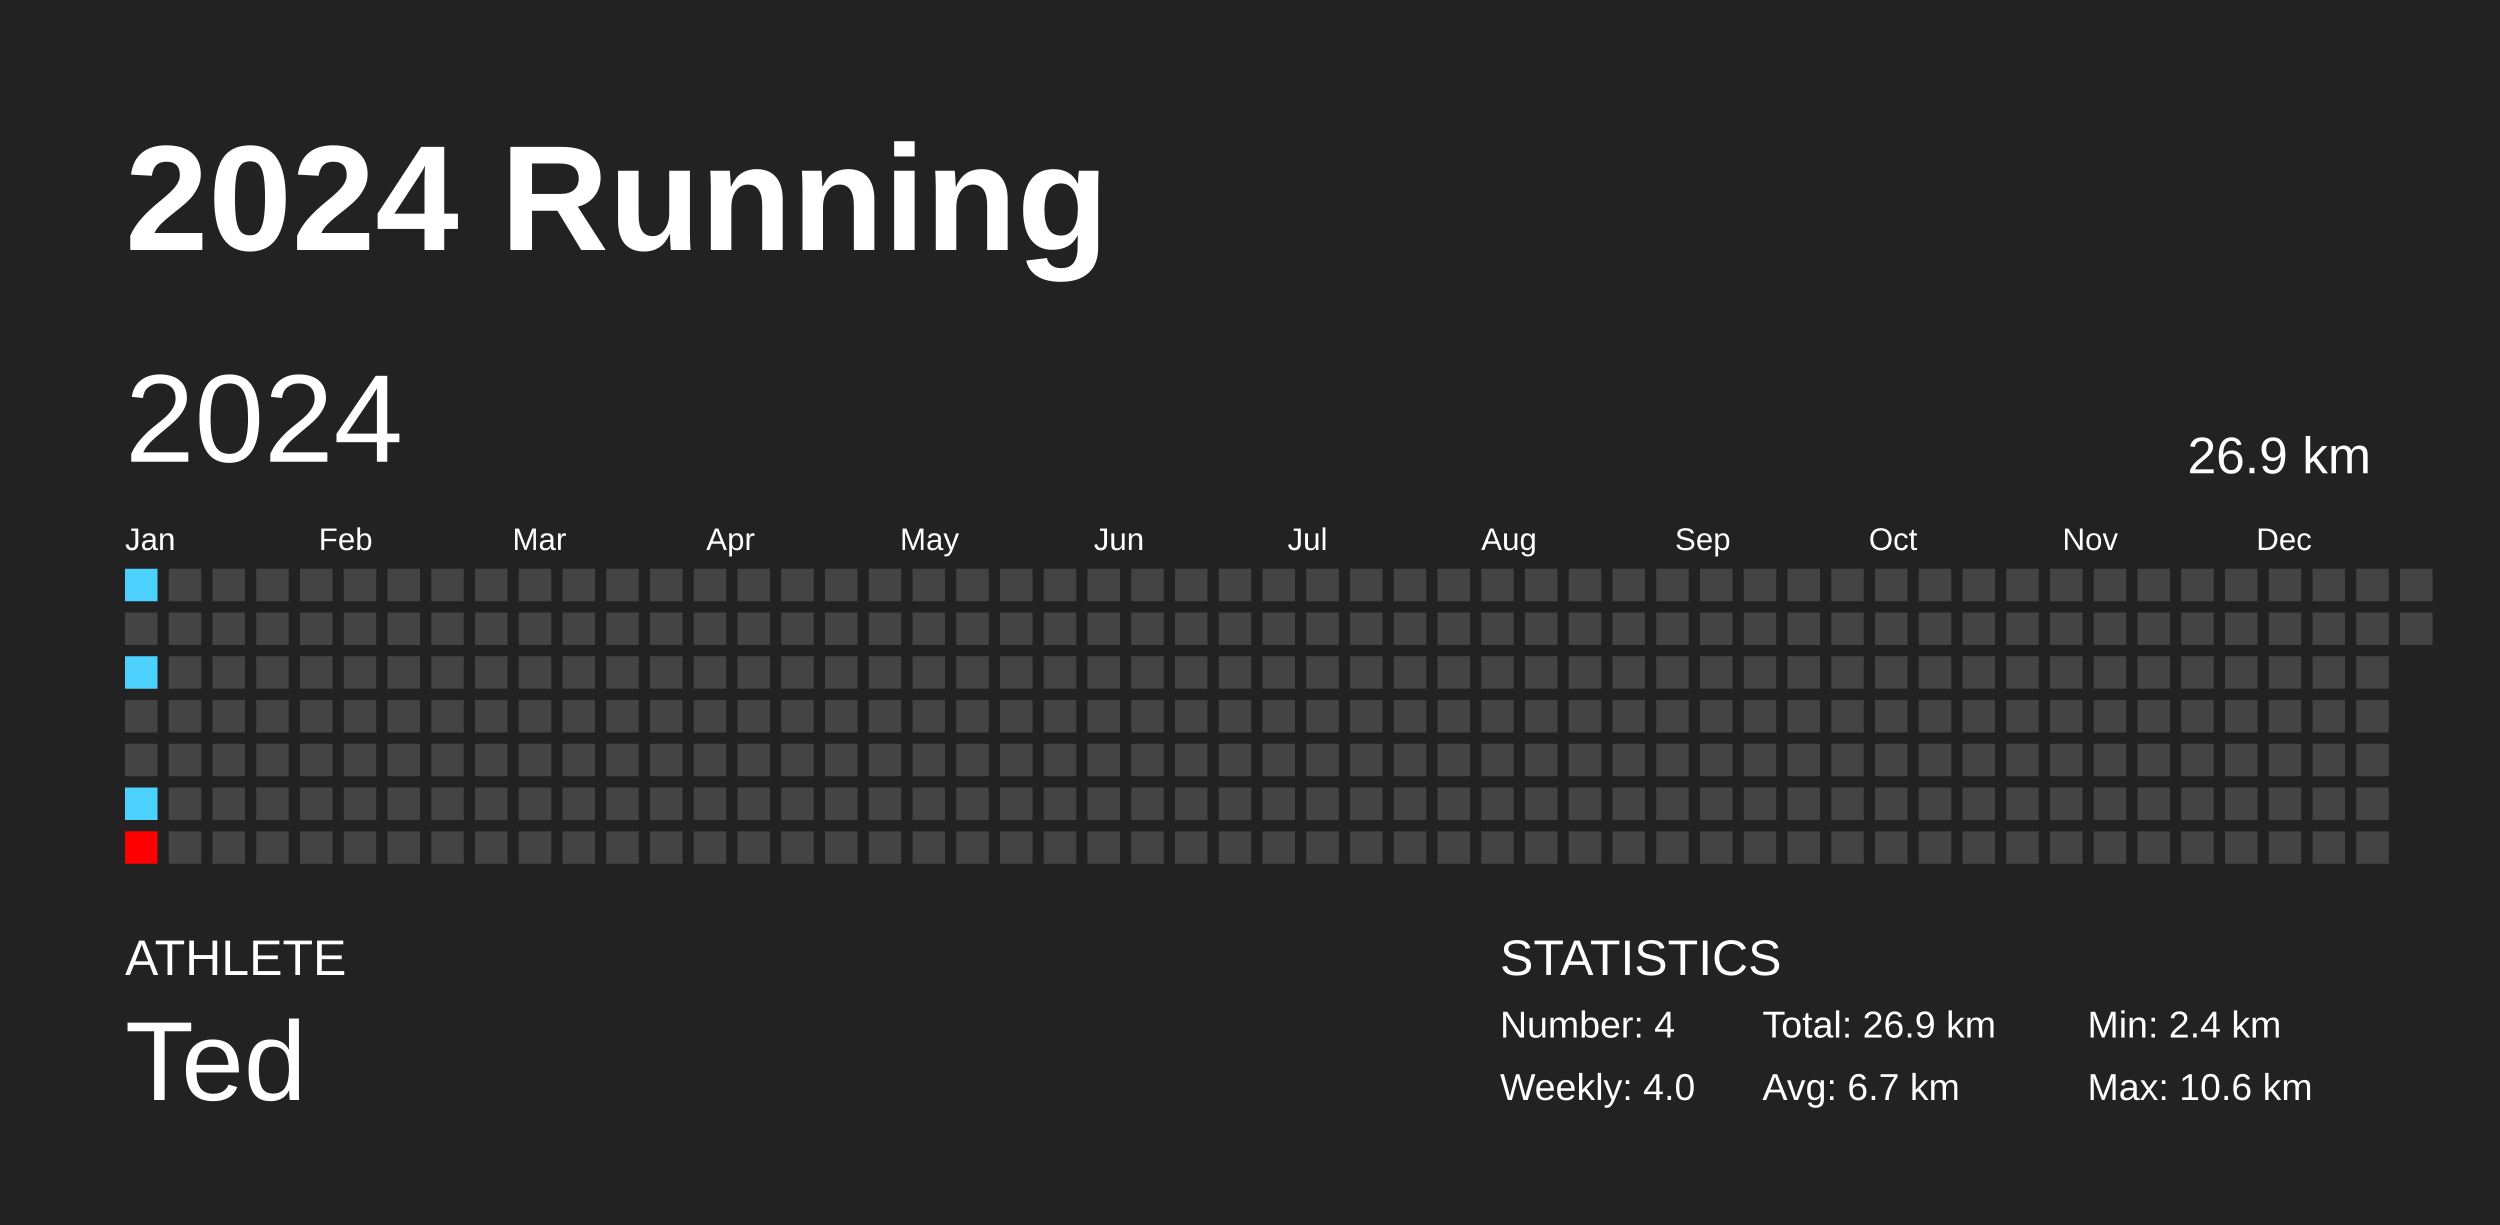
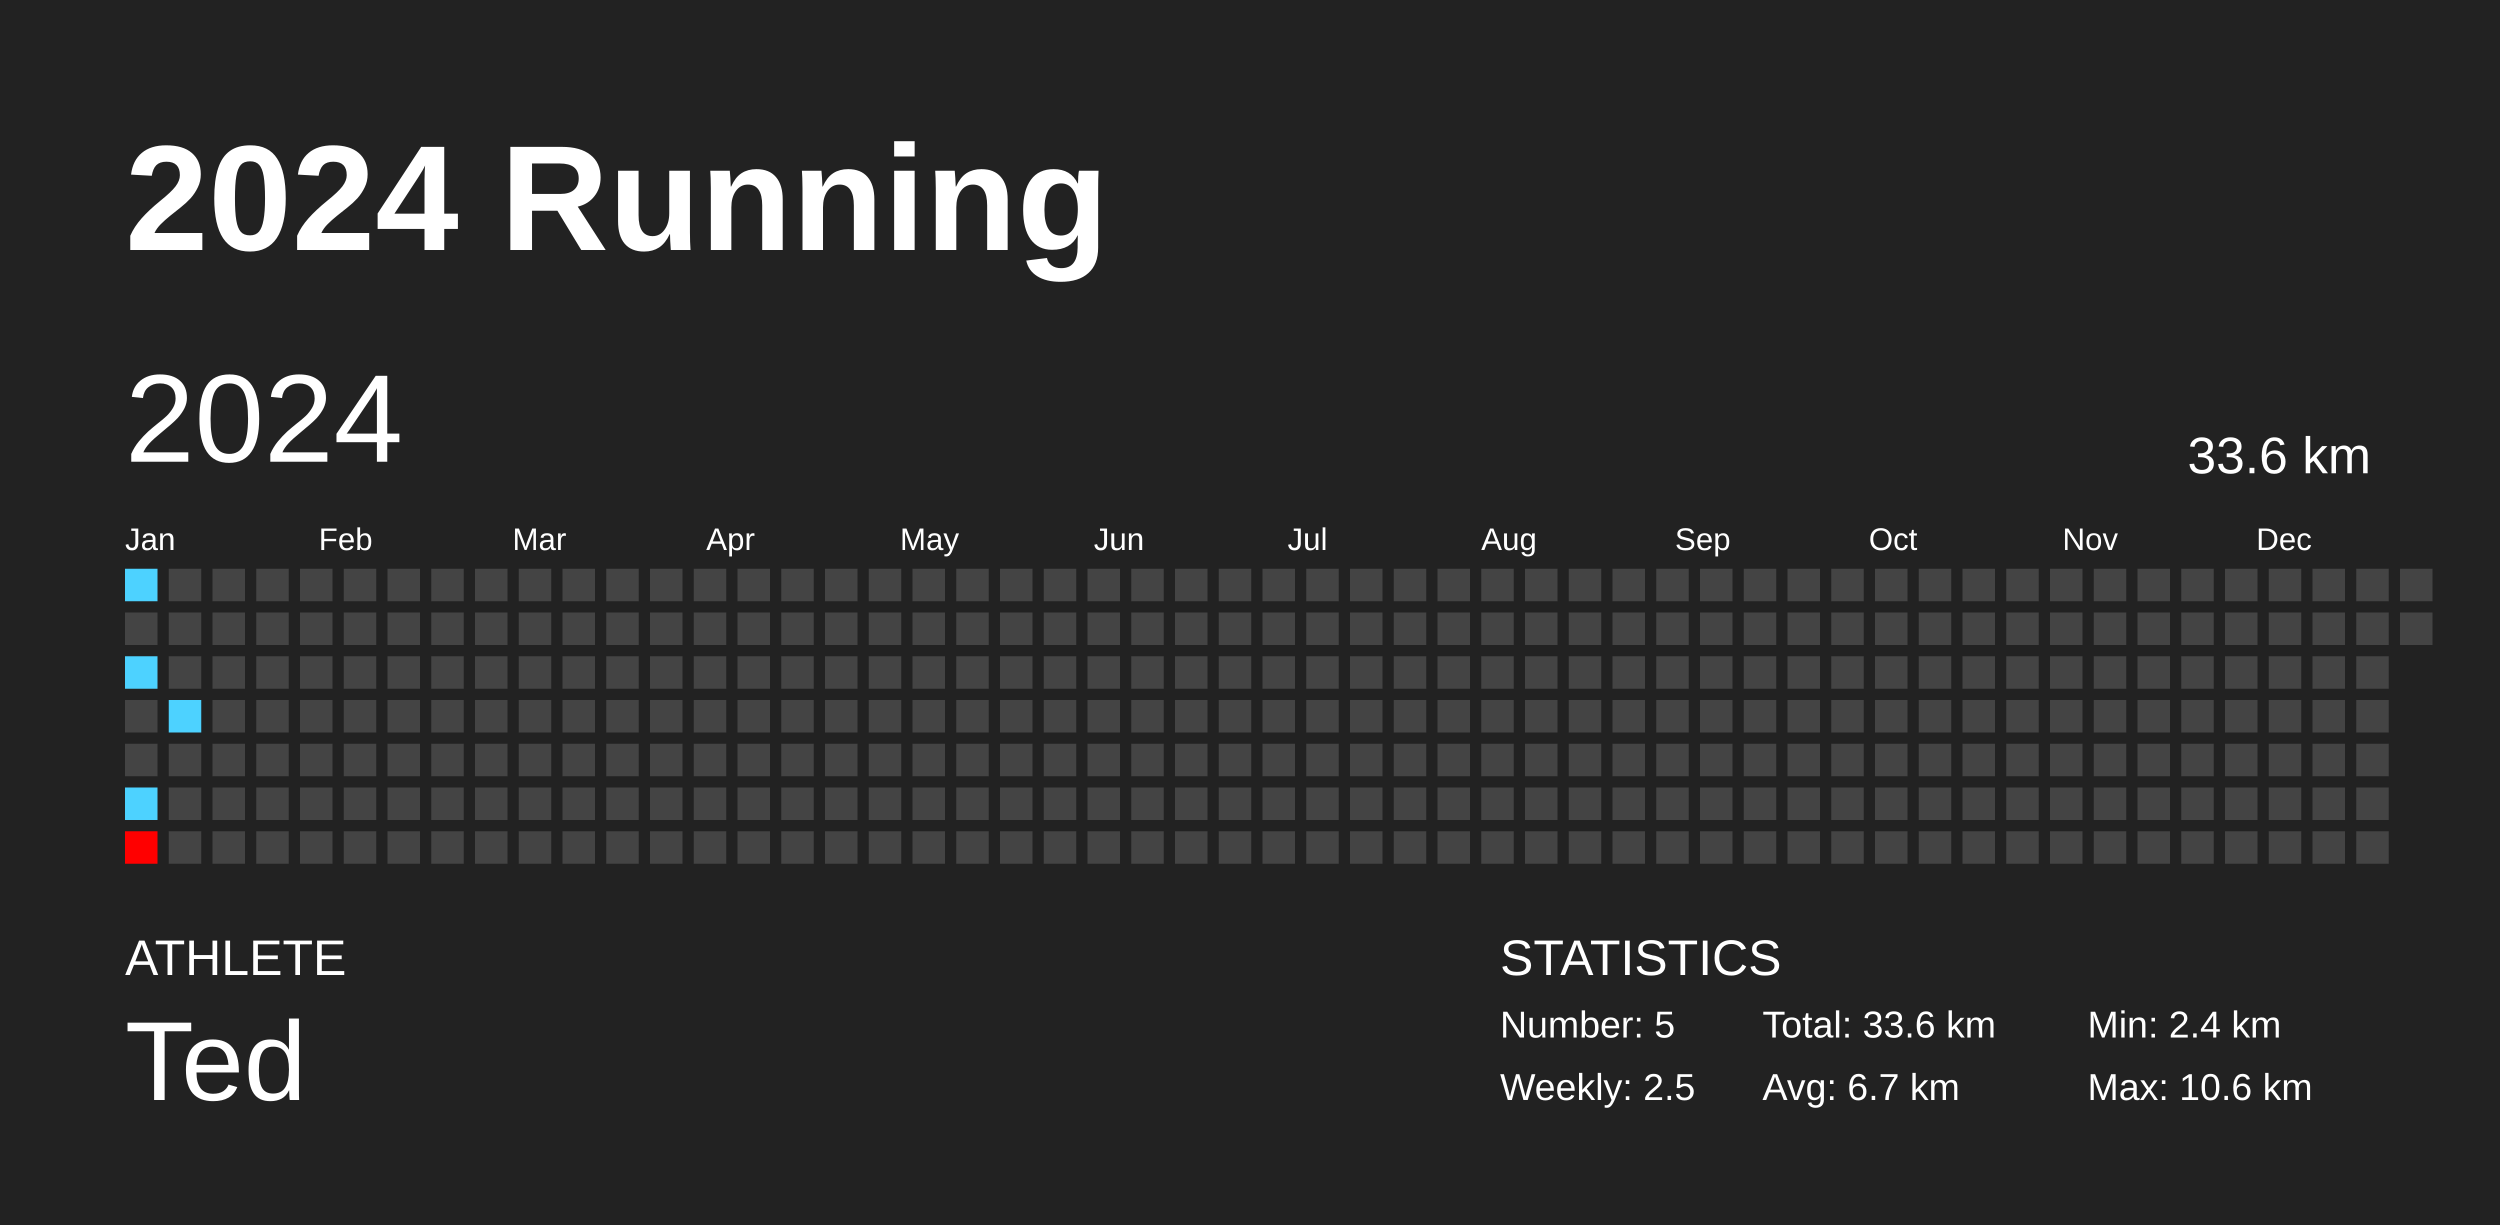
<svg xmlns="http://www.w3.org/2000/svg" baseProfile="full" height="98mm" version="1.1" viewBox="0,0,200,98" width="200mm">
  <defs />
  <rect fill="#222222" height="98" width="200" x="0" y="0" />
  <text fill="#FFFFFF" style="font-size:12px; font-family:Arial; font-weight:bold;" x="10" y="20">2024 Running</text>
  <text fill="#FFFFFF" style="font-size:4px; font-family:Arial" x="10" y="78">ATHLETE</text>
  <text fill="#FFFFFF" style="font-size:9px; font-family:Arial" x="10" y="88">Ted</text>
  <text fill="#FFFFFF" style="font-size:4px; font-family:Arial" x="120" y="78">STATISTICS</text>
-   <text fill="#FFFFFF" style="font-size:3px; font-family:Arial" x="120" y="83">Number: 4</text>
-   <text fill="#FFFFFF" style="font-size:3px; font-family:Arial" x="120" y="88">Weekly: 4.0</text>
-   <text fill="#FFFFFF" style="font-size:3px; font-family:Arial" x="141" y="83">Total: 26.9 km</text>
+   <text fill="#FFFFFF" style="font-size:3px; font-family:Arial" x="120" y="83">Number: 5</text>
+   <text fill="#FFFFFF" style="font-size:3px; font-family:Arial" x="120" y="88">Weekly: 2.5</text>
+   <text fill="#FFFFFF" style="font-size:3px; font-family:Arial" x="141" y="83">Total: 33.6 km</text>
  <text fill="#FFFFFF" style="font-size:3px; font-family:Arial" x="141" y="88">Avg: 6.7 km</text>
  <text fill="#FFFFFF" style="font-size:3px; font-family:Arial" x="167" y="83">Min: 2.4 km</text>
  <text fill="#FFFFFF" style="font-size:3px; font-family:Arial" x="167" y="88">Max: 10.6 km</text>
  <text dominant-baseline="hanging" fill="#FFFFFF" style="font-size:10.0px; font-family:Arial;" x="10" y="30">2024</text>
-   <text dominant-baseline="hanging" fill="#FFFFFF" style="font-size:4.125px; font-family:Arial;" x="175" y="35">26.9 km</text>
+   <text dominant-baseline="hanging" fill="#FFFFFF" style="font-size:4.125px; font-family:Arial;" x="175" y="35">33.6 km</text>
  <text fill="#FFFFFF" style="font-size:2.5px; font-family:Arial" x="10.0" y="44">Jan</text>
  <text fill="#FFFFFF" style="font-size:2.5px; font-family:Arial" x="25.5" y="44">Feb</text>
  <text fill="#FFFFFF" style="font-size:2.5px; font-family:Arial" x="41.0" y="44">Mar</text>
  <text fill="#FFFFFF" style="font-size:2.5px; font-family:Arial" x="56.5" y="44">Apr</text>
  <text fill="#FFFFFF" style="font-size:2.5px; font-family:Arial" x="72.0" y="44">May</text>
  <text fill="#FFFFFF" style="font-size:2.5px; font-family:Arial" x="87.5" y="44">Jun</text>
  <text fill="#FFFFFF" style="font-size:2.5px; font-family:Arial" x="103.0" y="44">Jul</text>
  <text fill="#FFFFFF" style="font-size:2.5px; font-family:Arial" x="118.5" y="44">Aug</text>
  <text fill="#FFFFFF" style="font-size:2.5px; font-family:Arial" x="134.0" y="44">Sep</text>
  <text fill="#FFFFFF" style="font-size:2.5px; font-family:Arial" x="149.5" y="44">Oct</text>
  <text fill="#FFFFFF" style="font-size:2.5px; font-family:Arial" x="165.0" y="44">Nov</text>
  <text fill="#FFFFFF" style="font-size:2.5px; font-family:Arial" x="180.5" y="44">Dec</text>
  <rect fill="#4dd2ff" height="2.6" width="2.6" x="10.0" y="45.5" />
  <rect fill="#444444" height="2.6" width="2.6" x="10.0" y="49.0" />
  <rect fill="#4dd2ff" height="2.6" width="2.6" x="10.0" y="52.5" />
  <rect fill="#444444" height="2.6" width="2.6" x="10.0" y="56.0" />
  <rect fill="#444444" height="2.6" width="2.6" x="10.0" y="59.5" />
  <rect fill="#4dd2ff" height="2.6" width="2.6" x="10.0" y="63.0" />
  <rect fill="#ff0000" height="2.6" width="2.6" x="10.0" y="66.5" />
  <rect fill="#444444" height="2.6" width="2.6" x="13.5" y="45.5" />
  <rect fill="#444444" height="2.6" width="2.6" x="13.5" y="49.0" />
  <rect fill="#444444" height="2.6" width="2.6" x="13.5" y="52.5" />
-   <rect fill="#444444" height="2.6" width="2.6" x="13.5" y="56.0" />
+   <rect fill="#4dd2ff" height="2.6" width="2.6" x="13.5" y="56.0" />
  <rect fill="#444444" height="2.6" width="2.6" x="13.5" y="59.5" />
  <rect fill="#444444" height="2.6" width="2.6" x="13.5" y="63.0" />
  <rect fill="#444444" height="2.6" width="2.6" x="13.5" y="66.5" />
  <rect fill="#444444" height="2.6" width="2.6" x="17.0" y="45.5" />
  <rect fill="#444444" height="2.6" width="2.6" x="17.0" y="49.0" />
  <rect fill="#444444" height="2.6" width="2.6" x="17.0" y="52.5" />
  <rect fill="#444444" height="2.6" width="2.6" x="17.0" y="56.0" />
  <rect fill="#444444" height="2.6" width="2.6" x="17.0" y="59.5" />
  <rect fill="#444444" height="2.6" width="2.6" x="17.0" y="63.0" />
  <rect fill="#444444" height="2.6" width="2.6" x="17.0" y="66.5" />
  <rect fill="#444444" height="2.6" width="2.6" x="20.5" y="45.5" />
  <rect fill="#444444" height="2.6" width="2.6" x="20.5" y="49.0" />
  <rect fill="#444444" height="2.6" width="2.6" x="20.5" y="52.5" />
  <rect fill="#444444" height="2.6" width="2.6" x="20.5" y="56.0" />
  <rect fill="#444444" height="2.6" width="2.6" x="20.5" y="59.5" />
  <rect fill="#444444" height="2.6" width="2.6" x="20.5" y="63.0" />
  <rect fill="#444444" height="2.6" width="2.6" x="20.5" y="66.5" />
  <rect fill="#444444" height="2.6" width="2.6" x="24.0" y="45.5" />
  <rect fill="#444444" height="2.6" width="2.6" x="24.0" y="49.0" />
  <rect fill="#444444" height="2.6" width="2.6" x="24.0" y="52.5" />
  <rect fill="#444444" height="2.6" width="2.6" x="24.0" y="56.0" />
  <rect fill="#444444" height="2.6" width="2.6" x="24.0" y="59.5" />
  <rect fill="#444444" height="2.6" width="2.6" x="24.0" y="63.0" />
  <rect fill="#444444" height="2.6" width="2.6" x="24.0" y="66.5" />
  <rect fill="#444444" height="2.6" width="2.6" x="27.5" y="45.5" />
  <rect fill="#444444" height="2.6" width="2.6" x="27.5" y="49.0" />
  <rect fill="#444444" height="2.6" width="2.6" x="27.5" y="52.5" />
  <rect fill="#444444" height="2.6" width="2.6" x="27.5" y="56.0" />
  <rect fill="#444444" height="2.6" width="2.6" x="27.5" y="59.5" />
  <rect fill="#444444" height="2.6" width="2.6" x="27.5" y="63.0" />
  <rect fill="#444444" height="2.6" width="2.6" x="27.5" y="66.5" />
  <rect fill="#444444" height="2.6" width="2.6" x="31.0" y="45.5" />
  <rect fill="#444444" height="2.6" width="2.6" x="31.0" y="49.0" />
  <rect fill="#444444" height="2.6" width="2.6" x="31.0" y="52.5" />
  <rect fill="#444444" height="2.6" width="2.6" x="31.0" y="56.0" />
  <rect fill="#444444" height="2.6" width="2.6" x="31.0" y="59.5" />
  <rect fill="#444444" height="2.6" width="2.6" x="31.0" y="63.0" />
  <rect fill="#444444" height="2.6" width="2.6" x="31.0" y="66.5" />
  <rect fill="#444444" height="2.6" width="2.6" x="34.5" y="45.5" />
  <rect fill="#444444" height="2.6" width="2.6" x="34.5" y="49.0" />
  <rect fill="#444444" height="2.6" width="2.6" x="34.5" y="52.5" />
  <rect fill="#444444" height="2.6" width="2.6" x="34.5" y="56.0" />
  <rect fill="#444444" height="2.6" width="2.6" x="34.5" y="59.5" />
  <rect fill="#444444" height="2.6" width="2.6" x="34.5" y="63.0" />
  <rect fill="#444444" height="2.6" width="2.6" x="34.5" y="66.5" />
  <rect fill="#444444" height="2.6" width="2.6" x="38.0" y="45.5" />
  <rect fill="#444444" height="2.6" width="2.6" x="38.0" y="49.0" />
  <rect fill="#444444" height="2.6" width="2.6" x="38.0" y="52.5" />
  <rect fill="#444444" height="2.6" width="2.6" x="38.0" y="56.0" />
  <rect fill="#444444" height="2.6" width="2.6" x="38.0" y="59.5" />
  <rect fill="#444444" height="2.6" width="2.6" x="38.0" y="63.0" />
  <rect fill="#444444" height="2.6" width="2.6" x="38.0" y="66.5" />
  <rect fill="#444444" height="2.6" width="2.6" x="41.5" y="45.5" />
  <rect fill="#444444" height="2.6" width="2.6" x="41.5" y="49.0" />
  <rect fill="#444444" height="2.6" width="2.6" x="41.5" y="52.5" />
  <rect fill="#444444" height="2.6" width="2.6" x="41.5" y="56.0" />
  <rect fill="#444444" height="2.6" width="2.6" x="41.5" y="59.5" />
  <rect fill="#444444" height="2.6" width="2.6" x="41.5" y="63.0" />
  <rect fill="#444444" height="2.6" width="2.6" x="41.5" y="66.5" />
  <rect fill="#444444" height="2.6" width="2.6" x="45.0" y="45.5" />
  <rect fill="#444444" height="2.6" width="2.6" x="45.0" y="49.0" />
  <rect fill="#444444" height="2.6" width="2.6" x="45.0" y="52.5" />
  <rect fill="#444444" height="2.6" width="2.6" x="45.0" y="56.0" />
  <rect fill="#444444" height="2.6" width="2.6" x="45.0" y="59.5" />
  <rect fill="#444444" height="2.6" width="2.6" x="45.0" y="63.0" />
  <rect fill="#444444" height="2.6" width="2.6" x="45.0" y="66.5" />
  <rect fill="#444444" height="2.6" width="2.6" x="48.5" y="45.5" />
  <rect fill="#444444" height="2.6" width="2.6" x="48.5" y="49.0" />
  <rect fill="#444444" height="2.6" width="2.6" x="48.5" y="52.5" />
  <rect fill="#444444" height="2.6" width="2.6" x="48.5" y="56.0" />
  <rect fill="#444444" height="2.6" width="2.6" x="48.5" y="59.5" />
  <rect fill="#444444" height="2.6" width="2.6" x="48.5" y="63.0" />
  <rect fill="#444444" height="2.6" width="2.6" x="48.5" y="66.5" />
  <rect fill="#444444" height="2.6" width="2.6" x="52.0" y="45.5" />
  <rect fill="#444444" height="2.6" width="2.6" x="52.0" y="49.0" />
  <rect fill="#444444" height="2.6" width="2.6" x="52.0" y="52.5" />
  <rect fill="#444444" height="2.6" width="2.6" x="52.0" y="56.0" />
  <rect fill="#444444" height="2.6" width="2.6" x="52.0" y="59.5" />
  <rect fill="#444444" height="2.6" width="2.6" x="52.0" y="63.0" />
  <rect fill="#444444" height="2.6" width="2.6" x="52.0" y="66.5" />
  <rect fill="#444444" height="2.6" width="2.6" x="55.5" y="45.5" />
  <rect fill="#444444" height="2.6" width="2.6" x="55.5" y="49.0" />
  <rect fill="#444444" height="2.6" width="2.6" x="55.5" y="52.5" />
  <rect fill="#444444" height="2.6" width="2.6" x="55.5" y="56.0" />
  <rect fill="#444444" height="2.6" width="2.6" x="55.5" y="59.5" />
  <rect fill="#444444" height="2.6" width="2.6" x="55.5" y="63.0" />
  <rect fill="#444444" height="2.6" width="2.6" x="55.5" y="66.5" />
  <rect fill="#444444" height="2.6" width="2.6" x="59.0" y="45.5" />
  <rect fill="#444444" height="2.6" width="2.6" x="59.0" y="49.0" />
  <rect fill="#444444" height="2.6" width="2.6" x="59.0" y="52.5" />
  <rect fill="#444444" height="2.6" width="2.6" x="59.0" y="56.0" />
  <rect fill="#444444" height="2.6" width="2.6" x="59.0" y="59.5" />
  <rect fill="#444444" height="2.6" width="2.6" x="59.0" y="63.0" />
  <rect fill="#444444" height="2.6" width="2.6" x="59.0" y="66.5" />
  <rect fill="#444444" height="2.6" width="2.6" x="62.5" y="45.5" />
  <rect fill="#444444" height="2.6" width="2.6" x="62.5" y="49.0" />
  <rect fill="#444444" height="2.6" width="2.6" x="62.5" y="52.5" />
  <rect fill="#444444" height="2.6" width="2.6" x="62.5" y="56.0" />
  <rect fill="#444444" height="2.6" width="2.6" x="62.5" y="59.5" />
  <rect fill="#444444" height="2.6" width="2.6" x="62.5" y="63.0" />
  <rect fill="#444444" height="2.6" width="2.6" x="62.5" y="66.5" />
  <rect fill="#444444" height="2.6" width="2.6" x="66.0" y="45.5" />
  <rect fill="#444444" height="2.6" width="2.6" x="66.0" y="49.0" />
  <rect fill="#444444" height="2.6" width="2.6" x="66.0" y="52.5" />
  <rect fill="#444444" height="2.6" width="2.6" x="66.0" y="56.0" />
  <rect fill="#444444" height="2.6" width="2.6" x="66.0" y="59.5" />
  <rect fill="#444444" height="2.6" width="2.6" x="66.0" y="63.0" />
  <rect fill="#444444" height="2.6" width="2.6" x="66.0" y="66.5" />
  <rect fill="#444444" height="2.6" width="2.6" x="69.5" y="45.5" />
  <rect fill="#444444" height="2.6" width="2.6" x="69.5" y="49.0" />
  <rect fill="#444444" height="2.6" width="2.6" x="69.5" y="52.5" />
  <rect fill="#444444" height="2.6" width="2.6" x="69.5" y="56.0" />
  <rect fill="#444444" height="2.6" width="2.6" x="69.5" y="59.5" />
  <rect fill="#444444" height="2.6" width="2.6" x="69.5" y="63.0" />
  <rect fill="#444444" height="2.6" width="2.6" x="69.5" y="66.5" />
  <rect fill="#444444" height="2.6" width="2.6" x="73.0" y="45.5" />
  <rect fill="#444444" height="2.6" width="2.6" x="73.0" y="49.0" />
  <rect fill="#444444" height="2.6" width="2.6" x="73.0" y="52.5" />
  <rect fill="#444444" height="2.6" width="2.6" x="73.0" y="56.0" />
  <rect fill="#444444" height="2.6" width="2.6" x="73.0" y="59.5" />
  <rect fill="#444444" height="2.6" width="2.6" x="73.0" y="63.0" />
  <rect fill="#444444" height="2.6" width="2.6" x="73.0" y="66.5" />
  <rect fill="#444444" height="2.6" width="2.6" x="76.5" y="45.5" />
  <rect fill="#444444" height="2.6" width="2.6" x="76.5" y="49.0" />
  <rect fill="#444444" height="2.6" width="2.6" x="76.5" y="52.5" />
  <rect fill="#444444" height="2.6" width="2.6" x="76.5" y="56.0" />
  <rect fill="#444444" height="2.6" width="2.6" x="76.5" y="59.5" />
  <rect fill="#444444" height="2.6" width="2.6" x="76.5" y="63.0" />
  <rect fill="#444444" height="2.6" width="2.6" x="76.5" y="66.5" />
  <rect fill="#444444" height="2.6" width="2.6" x="80.0" y="45.5" />
  <rect fill="#444444" height="2.6" width="2.6" x="80.0" y="49.0" />
  <rect fill="#444444" height="2.6" width="2.6" x="80.0" y="52.5" />
  <rect fill="#444444" height="2.6" width="2.6" x="80.0" y="56.0" />
  <rect fill="#444444" height="2.6" width="2.6" x="80.0" y="59.5" />
  <rect fill="#444444" height="2.6" width="2.6" x="80.0" y="63.0" />
  <rect fill="#444444" height="2.6" width="2.6" x="80.0" y="66.5" />
  <rect fill="#444444" height="2.6" width="2.6" x="83.5" y="45.5" />
  <rect fill="#444444" height="2.6" width="2.6" x="83.5" y="49.0" />
  <rect fill="#444444" height="2.6" width="2.6" x="83.5" y="52.5" />
  <rect fill="#444444" height="2.6" width="2.6" x="83.5" y="56.0" />
  <rect fill="#444444" height="2.6" width="2.6" x="83.5" y="59.5" />
  <rect fill="#444444" height="2.6" width="2.6" x="83.5" y="63.0" />
  <rect fill="#444444" height="2.6" width="2.6" x="83.5" y="66.5" />
  <rect fill="#444444" height="2.6" width="2.6" x="87.0" y="45.5" />
  <rect fill="#444444" height="2.6" width="2.6" x="87.0" y="49.0" />
  <rect fill="#444444" height="2.6" width="2.6" x="87.0" y="52.5" />
  <rect fill="#444444" height="2.6" width="2.6" x="87.0" y="56.0" />
  <rect fill="#444444" height="2.6" width="2.6" x="87.0" y="59.5" />
  <rect fill="#444444" height="2.6" width="2.6" x="87.0" y="63.0" />
  <rect fill="#444444" height="2.6" width="2.6" x="87.0" y="66.5" />
  <rect fill="#444444" height="2.6" width="2.6" x="90.5" y="45.5" />
  <rect fill="#444444" height="2.6" width="2.6" x="90.5" y="49.0" />
  <rect fill="#444444" height="2.6" width="2.6" x="90.5" y="52.5" />
  <rect fill="#444444" height="2.6" width="2.6" x="90.5" y="56.0" />
  <rect fill="#444444" height="2.6" width="2.6" x="90.5" y="59.5" />
  <rect fill="#444444" height="2.6" width="2.6" x="90.5" y="63.0" />
  <rect fill="#444444" height="2.6" width="2.6" x="90.5" y="66.5" />
  <rect fill="#444444" height="2.6" width="2.6" x="94.0" y="45.5" />
  <rect fill="#444444" height="2.6" width="2.6" x="94.0" y="49.0" />
  <rect fill="#444444" height="2.6" width="2.6" x="94.0" y="52.5" />
  <rect fill="#444444" height="2.6" width="2.6" x="94.0" y="56.0" />
  <rect fill="#444444" height="2.6" width="2.6" x="94.0" y="59.5" />
  <rect fill="#444444" height="2.6" width="2.6" x="94.0" y="63.0" />
  <rect fill="#444444" height="2.6" width="2.6" x="94.0" y="66.5" />
  <rect fill="#444444" height="2.6" width="2.6" x="97.5" y="45.5" />
  <rect fill="#444444" height="2.6" width="2.6" x="97.5" y="49.0" />
  <rect fill="#444444" height="2.6" width="2.6" x="97.5" y="52.5" />
  <rect fill="#444444" height="2.6" width="2.6" x="97.5" y="56.0" />
  <rect fill="#444444" height="2.6" width="2.6" x="97.5" y="59.5" />
  <rect fill="#444444" height="2.6" width="2.6" x="97.5" y="63.0" />
  <rect fill="#444444" height="2.6" width="2.6" x="97.5" y="66.5" />
  <rect fill="#444444" height="2.6" width="2.6" x="101.0" y="45.5" />
  <rect fill="#444444" height="2.6" width="2.6" x="101.0" y="49.0" />
  <rect fill="#444444" height="2.6" width="2.6" x="101.0" y="52.5" />
  <rect fill="#444444" height="2.6" width="2.6" x="101.0" y="56.0" />
  <rect fill="#444444" height="2.6" width="2.6" x="101.0" y="59.5" />
  <rect fill="#444444" height="2.6" width="2.6" x="101.0" y="63.0" />
  <rect fill="#444444" height="2.6" width="2.6" x="101.0" y="66.5" />
  <rect fill="#444444" height="2.6" width="2.6" x="104.5" y="45.5" />
  <rect fill="#444444" height="2.6" width="2.6" x="104.5" y="49.0" />
  <rect fill="#444444" height="2.6" width="2.6" x="104.5" y="52.5" />
  <rect fill="#444444" height="2.6" width="2.6" x="104.5" y="56.0" />
  <rect fill="#444444" height="2.6" width="2.6" x="104.5" y="59.5" />
  <rect fill="#444444" height="2.6" width="2.6" x="104.5" y="63.0" />
  <rect fill="#444444" height="2.6" width="2.6" x="104.5" y="66.5" />
  <rect fill="#444444" height="2.6" width="2.6" x="108.0" y="45.5" />
  <rect fill="#444444" height="2.6" width="2.6" x="108.0" y="49.0" />
  <rect fill="#444444" height="2.6" width="2.6" x="108.0" y="52.5" />
  <rect fill="#444444" height="2.6" width="2.6" x="108.0" y="56.0" />
  <rect fill="#444444" height="2.6" width="2.6" x="108.0" y="59.5" />
  <rect fill="#444444" height="2.6" width="2.6" x="108.0" y="63.0" />
  <rect fill="#444444" height="2.6" width="2.6" x="108.0" y="66.5" />
  <rect fill="#444444" height="2.6" width="2.6" x="111.5" y="45.5" />
  <rect fill="#444444" height="2.6" width="2.6" x="111.5" y="49.0" />
  <rect fill="#444444" height="2.6" width="2.6" x="111.5" y="52.5" />
  <rect fill="#444444" height="2.6" width="2.6" x="111.5" y="56.0" />
  <rect fill="#444444" height="2.6" width="2.6" x="111.5" y="59.5" />
  <rect fill="#444444" height="2.6" width="2.6" x="111.5" y="63.0" />
  <rect fill="#444444" height="2.6" width="2.6" x="111.5" y="66.5" />
  <rect fill="#444444" height="2.6" width="2.6" x="115.0" y="45.5" />
  <rect fill="#444444" height="2.6" width="2.6" x="115.0" y="49.0" />
  <rect fill="#444444" height="2.6" width="2.6" x="115.0" y="52.5" />
  <rect fill="#444444" height="2.6" width="2.6" x="115.0" y="56.0" />
  <rect fill="#444444" height="2.6" width="2.6" x="115.0" y="59.5" />
  <rect fill="#444444" height="2.6" width="2.6" x="115.0" y="63.0" />
  <rect fill="#444444" height="2.6" width="2.6" x="115.0" y="66.5" />
  <rect fill="#444444" height="2.6" width="2.6" x="118.5" y="45.5" />
  <rect fill="#444444" height="2.6" width="2.6" x="118.5" y="49.0" />
  <rect fill="#444444" height="2.6" width="2.6" x="118.5" y="52.5" />
  <rect fill="#444444" height="2.6" width="2.6" x="118.5" y="56.0" />
  <rect fill="#444444" height="2.6" width="2.6" x="118.5" y="59.5" />
  <rect fill="#444444" height="2.6" width="2.6" x="118.5" y="63.0" />
  <rect fill="#444444" height="2.6" width="2.6" x="118.5" y="66.5" />
  <rect fill="#444444" height="2.6" width="2.6" x="122.0" y="45.5" />
  <rect fill="#444444" height="2.6" width="2.6" x="122.0" y="49.0" />
  <rect fill="#444444" height="2.6" width="2.6" x="122.0" y="52.5" />
  <rect fill="#444444" height="2.6" width="2.6" x="122.0" y="56.0" />
  <rect fill="#444444" height="2.6" width="2.6" x="122.0" y="59.5" />
  <rect fill="#444444" height="2.6" width="2.6" x="122.0" y="63.0" />
  <rect fill="#444444" height="2.6" width="2.6" x="122.0" y="66.5" />
  <rect fill="#444444" height="2.6" width="2.6" x="125.5" y="45.5" />
  <rect fill="#444444" height="2.6" width="2.6" x="125.5" y="49.0" />
  <rect fill="#444444" height="2.6" width="2.6" x="125.5" y="52.5" />
  <rect fill="#444444" height="2.6" width="2.6" x="125.5" y="56.0" />
  <rect fill="#444444" height="2.6" width="2.6" x="125.5" y="59.5" />
  <rect fill="#444444" height="2.6" width="2.6" x="125.5" y="63.0" />
  <rect fill="#444444" height="2.6" width="2.6" x="125.5" y="66.5" />
  <rect fill="#444444" height="2.6" width="2.6" x="129.0" y="45.5" />
  <rect fill="#444444" height="2.6" width="2.6" x="129.0" y="49.0" />
  <rect fill="#444444" height="2.6" width="2.6" x="129.0" y="52.5" />
  <rect fill="#444444" height="2.6" width="2.6" x="129.0" y="56.0" />
  <rect fill="#444444" height="2.6" width="2.6" x="129.0" y="59.5" />
  <rect fill="#444444" height="2.6" width="2.6" x="129.0" y="63.0" />
  <rect fill="#444444" height="2.6" width="2.6" x="129.0" y="66.5" />
  <rect fill="#444444" height="2.6" width="2.6" x="132.5" y="45.5" />
  <rect fill="#444444" height="2.6" width="2.6" x="132.5" y="49.0" />
  <rect fill="#444444" height="2.6" width="2.6" x="132.5" y="52.5" />
  <rect fill="#444444" height="2.6" width="2.6" x="132.5" y="56.0" />
  <rect fill="#444444" height="2.6" width="2.6" x="132.5" y="59.5" />
  <rect fill="#444444" height="2.6" width="2.6" x="132.5" y="63.0" />
  <rect fill="#444444" height="2.6" width="2.6" x="132.5" y="66.5" />
  <rect fill="#444444" height="2.6" width="2.6" x="136.0" y="45.5" />
  <rect fill="#444444" height="2.6" width="2.6" x="136.0" y="49.0" />
  <rect fill="#444444" height="2.6" width="2.6" x="136.0" y="52.5" />
  <rect fill="#444444" height="2.6" width="2.6" x="136.0" y="56.0" />
  <rect fill="#444444" height="2.6" width="2.6" x="136.0" y="59.5" />
  <rect fill="#444444" height="2.6" width="2.6" x="136.0" y="63.0" />
  <rect fill="#444444" height="2.6" width="2.6" x="136.0" y="66.5" />
  <rect fill="#444444" height="2.6" width="2.6" x="139.5" y="45.5" />
  <rect fill="#444444" height="2.6" width="2.6" x="139.5" y="49.0" />
  <rect fill="#444444" height="2.6" width="2.6" x="139.5" y="52.5" />
  <rect fill="#444444" height="2.6" width="2.6" x="139.5" y="56.0" />
  <rect fill="#444444" height="2.6" width="2.6" x="139.5" y="59.5" />
  <rect fill="#444444" height="2.6" width="2.6" x="139.5" y="63.0" />
  <rect fill="#444444" height="2.6" width="2.6" x="139.5" y="66.5" />
  <rect fill="#444444" height="2.6" width="2.6" x="143.0" y="45.5" />
  <rect fill="#444444" height="2.6" width="2.6" x="143.0" y="49.0" />
  <rect fill="#444444" height="2.6" width="2.6" x="143.0" y="52.5" />
  <rect fill="#444444" height="2.6" width="2.6" x="143.0" y="56.0" />
  <rect fill="#444444" height="2.6" width="2.6" x="143.0" y="59.5" />
  <rect fill="#444444" height="2.6" width="2.6" x="143.0" y="63.0" />
  <rect fill="#444444" height="2.6" width="2.6" x="143.0" y="66.5" />
  <rect fill="#444444" height="2.6" width="2.6" x="146.5" y="45.5" />
  <rect fill="#444444" height="2.6" width="2.6" x="146.5" y="49.0" />
  <rect fill="#444444" height="2.6" width="2.6" x="146.5" y="52.5" />
  <rect fill="#444444" height="2.6" width="2.6" x="146.5" y="56.0" />
  <rect fill="#444444" height="2.6" width="2.6" x="146.5" y="59.5" />
  <rect fill="#444444" height="2.6" width="2.6" x="146.5" y="63.0" />
  <rect fill="#444444" height="2.6" width="2.6" x="146.5" y="66.5" />
  <rect fill="#444444" height="2.6" width="2.6" x="150.0" y="45.5" />
  <rect fill="#444444" height="2.6" width="2.6" x="150.0" y="49.0" />
  <rect fill="#444444" height="2.6" width="2.6" x="150.0" y="52.5" />
  <rect fill="#444444" height="2.6" width="2.6" x="150.0" y="56.0" />
  <rect fill="#444444" height="2.6" width="2.6" x="150.0" y="59.5" />
  <rect fill="#444444" height="2.6" width="2.6" x="150.0" y="63.0" />
  <rect fill="#444444" height="2.6" width="2.6" x="150.0" y="66.5" />
  <rect fill="#444444" height="2.6" width="2.6" x="153.5" y="45.5" />
  <rect fill="#444444" height="2.6" width="2.6" x="153.5" y="49.0" />
  <rect fill="#444444" height="2.6" width="2.6" x="153.5" y="52.5" />
  <rect fill="#444444" height="2.6" width="2.6" x="153.5" y="56.0" />
  <rect fill="#444444" height="2.6" width="2.6" x="153.5" y="59.5" />
  <rect fill="#444444" height="2.6" width="2.6" x="153.5" y="63.0" />
  <rect fill="#444444" height="2.6" width="2.6" x="153.5" y="66.5" />
  <rect fill="#444444" height="2.6" width="2.6" x="157.0" y="45.5" />
  <rect fill="#444444" height="2.6" width="2.6" x="157.0" y="49.0" />
  <rect fill="#444444" height="2.6" width="2.6" x="157.0" y="52.5" />
  <rect fill="#444444" height="2.6" width="2.6" x="157.0" y="56.0" />
  <rect fill="#444444" height="2.6" width="2.6" x="157.0" y="59.5" />
  <rect fill="#444444" height="2.6" width="2.6" x="157.0" y="63.0" />
  <rect fill="#444444" height="2.6" width="2.6" x="157.0" y="66.5" />
  <rect fill="#444444" height="2.6" width="2.6" x="160.5" y="45.5" />
  <rect fill="#444444" height="2.6" width="2.6" x="160.5" y="49.0" />
  <rect fill="#444444" height="2.6" width="2.6" x="160.5" y="52.5" />
  <rect fill="#444444" height="2.6" width="2.6" x="160.5" y="56.0" />
  <rect fill="#444444" height="2.6" width="2.6" x="160.5" y="59.5" />
  <rect fill="#444444" height="2.6" width="2.6" x="160.5" y="63.0" />
  <rect fill="#444444" height="2.6" width="2.6" x="160.5" y="66.5" />
  <rect fill="#444444" height="2.6" width="2.6" x="164.0" y="45.5" />
  <rect fill="#444444" height="2.6" width="2.6" x="164.0" y="49.0" />
  <rect fill="#444444" height="2.6" width="2.6" x="164.0" y="52.5" />
  <rect fill="#444444" height="2.6" width="2.6" x="164.0" y="56.0" />
  <rect fill="#444444" height="2.6" width="2.6" x="164.0" y="59.5" />
  <rect fill="#444444" height="2.6" width="2.6" x="164.0" y="63.0" />
  <rect fill="#444444" height="2.6" width="2.6" x="164.0" y="66.5" />
  <rect fill="#444444" height="2.6" width="2.6" x="167.5" y="45.5" />
  <rect fill="#444444" height="2.6" width="2.6" x="167.5" y="49.0" />
  <rect fill="#444444" height="2.6" width="2.6" x="167.5" y="52.5" />
  <rect fill="#444444" height="2.6" width="2.6" x="167.5" y="56.0" />
  <rect fill="#444444" height="2.6" width="2.6" x="167.5" y="59.5" />
  <rect fill="#444444" height="2.6" width="2.6" x="167.5" y="63.0" />
  <rect fill="#444444" height="2.6" width="2.6" x="167.5" y="66.5" />
  <rect fill="#444444" height="2.6" width="2.6" x="171.0" y="45.5" />
  <rect fill="#444444" height="2.6" width="2.6" x="171.0" y="49.0" />
  <rect fill="#444444" height="2.6" width="2.6" x="171.0" y="52.5" />
  <rect fill="#444444" height="2.6" width="2.6" x="171.0" y="56.0" />
  <rect fill="#444444" height="2.6" width="2.6" x="171.0" y="59.5" />
  <rect fill="#444444" height="2.6" width="2.6" x="171.0" y="63.0" />
  <rect fill="#444444" height="2.6" width="2.6" x="171.0" y="66.5" />
  <rect fill="#444444" height="2.6" width="2.6" x="174.5" y="45.5" />
  <rect fill="#444444" height="2.6" width="2.6" x="174.5" y="49.0" />
  <rect fill="#444444" height="2.6" width="2.6" x="174.5" y="52.5" />
  <rect fill="#444444" height="2.6" width="2.6" x="174.5" y="56.0" />
  <rect fill="#444444" height="2.6" width="2.6" x="174.5" y="59.5" />
  <rect fill="#444444" height="2.6" width="2.6" x="174.5" y="63.0" />
  <rect fill="#444444" height="2.6" width="2.6" x="174.5" y="66.5" />
  <rect fill="#444444" height="2.6" width="2.6" x="178.0" y="45.5" />
  <rect fill="#444444" height="2.6" width="2.6" x="178.0" y="49.0" />
  <rect fill="#444444" height="2.6" width="2.6" x="178.0" y="52.5" />
  <rect fill="#444444" height="2.6" width="2.6" x="178.0" y="56.0" />
  <rect fill="#444444" height="2.6" width="2.6" x="178.0" y="59.5" />
  <rect fill="#444444" height="2.6" width="2.6" x="178.0" y="63.0" />
  <rect fill="#444444" height="2.6" width="2.6" x="178.0" y="66.5" />
  <rect fill="#444444" height="2.6" width="2.6" x="181.5" y="45.5" />
  <rect fill="#444444" height="2.6" width="2.6" x="181.5" y="49.0" />
  <rect fill="#444444" height="2.6" width="2.6" x="181.5" y="52.5" />
  <rect fill="#444444" height="2.6" width="2.6" x="181.5" y="56.0" />
  <rect fill="#444444" height="2.6" width="2.6" x="181.5" y="59.5" />
  <rect fill="#444444" height="2.6" width="2.6" x="181.5" y="63.0" />
  <rect fill="#444444" height="2.6" width="2.6" x="181.5" y="66.5" />
  <rect fill="#444444" height="2.6" width="2.6" x="185.0" y="45.5" />
  <rect fill="#444444" height="2.6" width="2.6" x="185.0" y="49.0" />
  <rect fill="#444444" height="2.6" width="2.6" x="185.0" y="52.5" />
  <rect fill="#444444" height="2.6" width="2.6" x="185.0" y="56.0" />
  <rect fill="#444444" height="2.6" width="2.6" x="185.0" y="59.5" />
  <rect fill="#444444" height="2.6" width="2.6" x="185.0" y="63.0" />
  <rect fill="#444444" height="2.6" width="2.6" x="185.0" y="66.5" />
  <rect fill="#444444" height="2.6" width="2.6" x="188.5" y="45.5" />
  <rect fill="#444444" height="2.6" width="2.6" x="188.5" y="49.0" />
  <rect fill="#444444" height="2.6" width="2.6" x="188.5" y="52.5" />
  <rect fill="#444444" height="2.6" width="2.6" x="188.5" y="56.0" />
  <rect fill="#444444" height="2.6" width="2.6" x="188.5" y="59.5" />
  <rect fill="#444444" height="2.6" width="2.6" x="188.5" y="63.0" />
  <rect fill="#444444" height="2.6" width="2.6" x="188.5" y="66.5" />
  <rect fill="#444444" height="2.6" width="2.6" x="192.0" y="45.5" />
  <rect fill="#444444" height="2.6" width="2.6" x="192.0" y="49.0" />
</svg>
